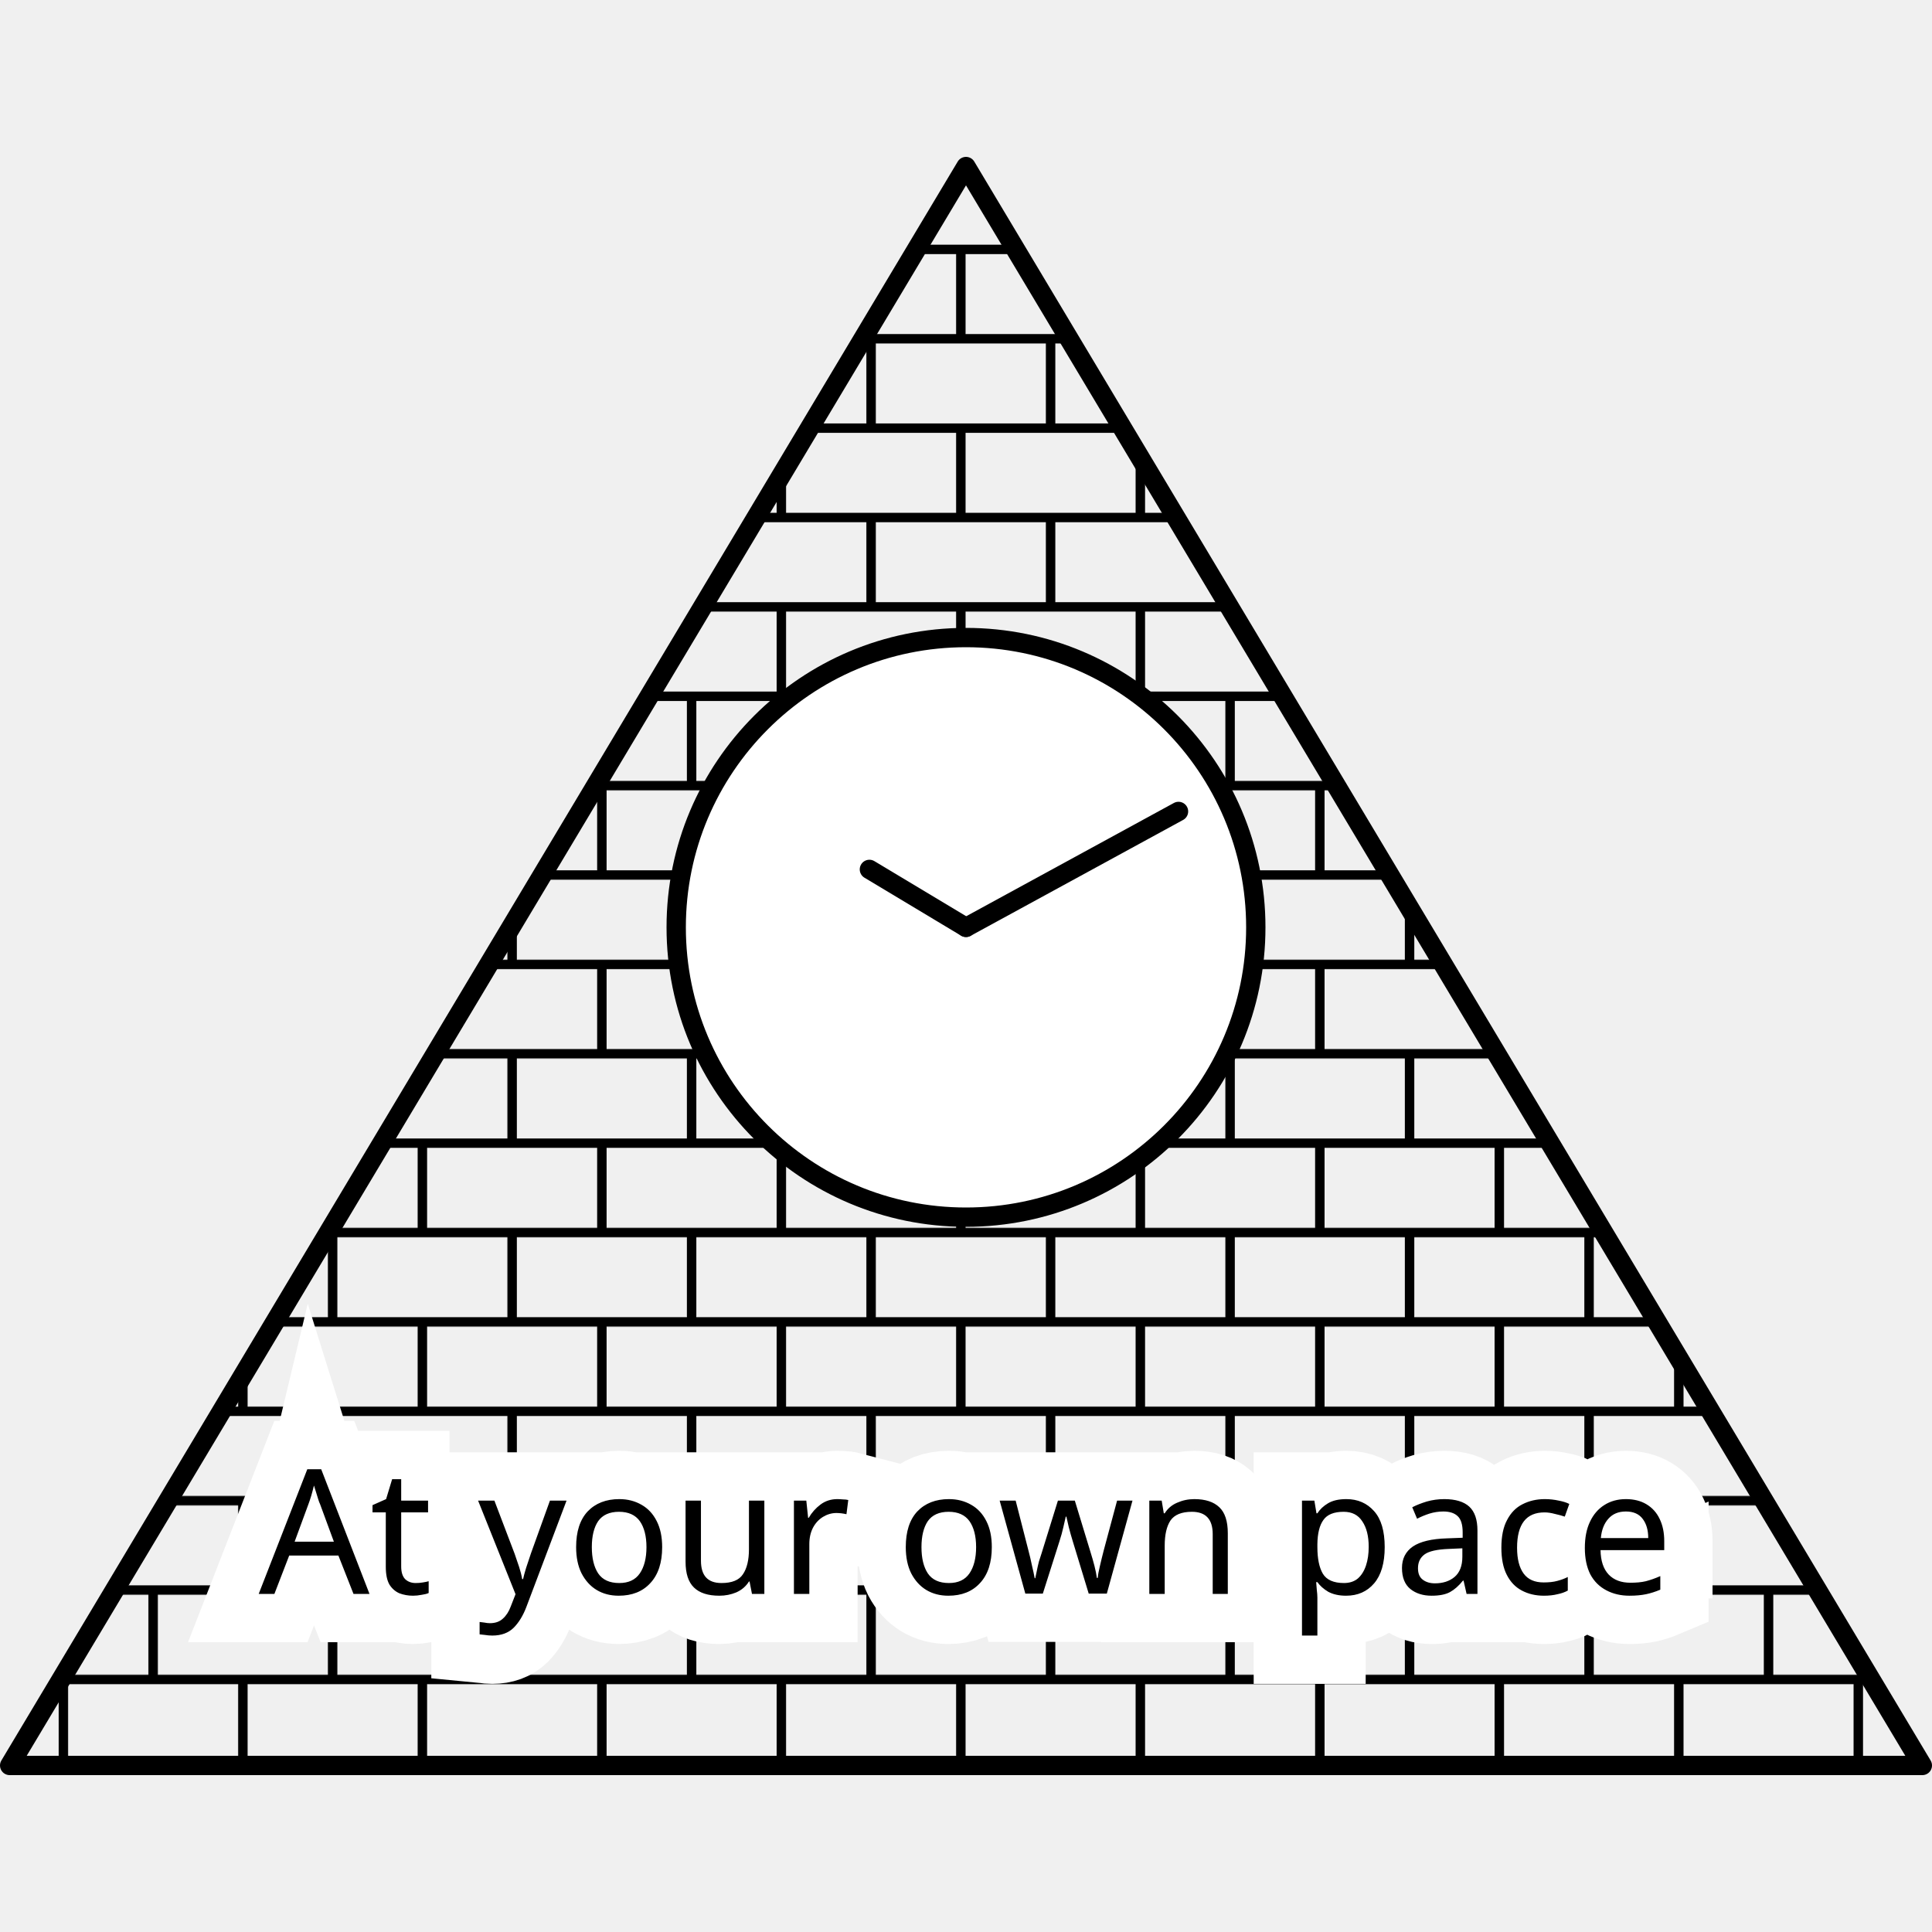
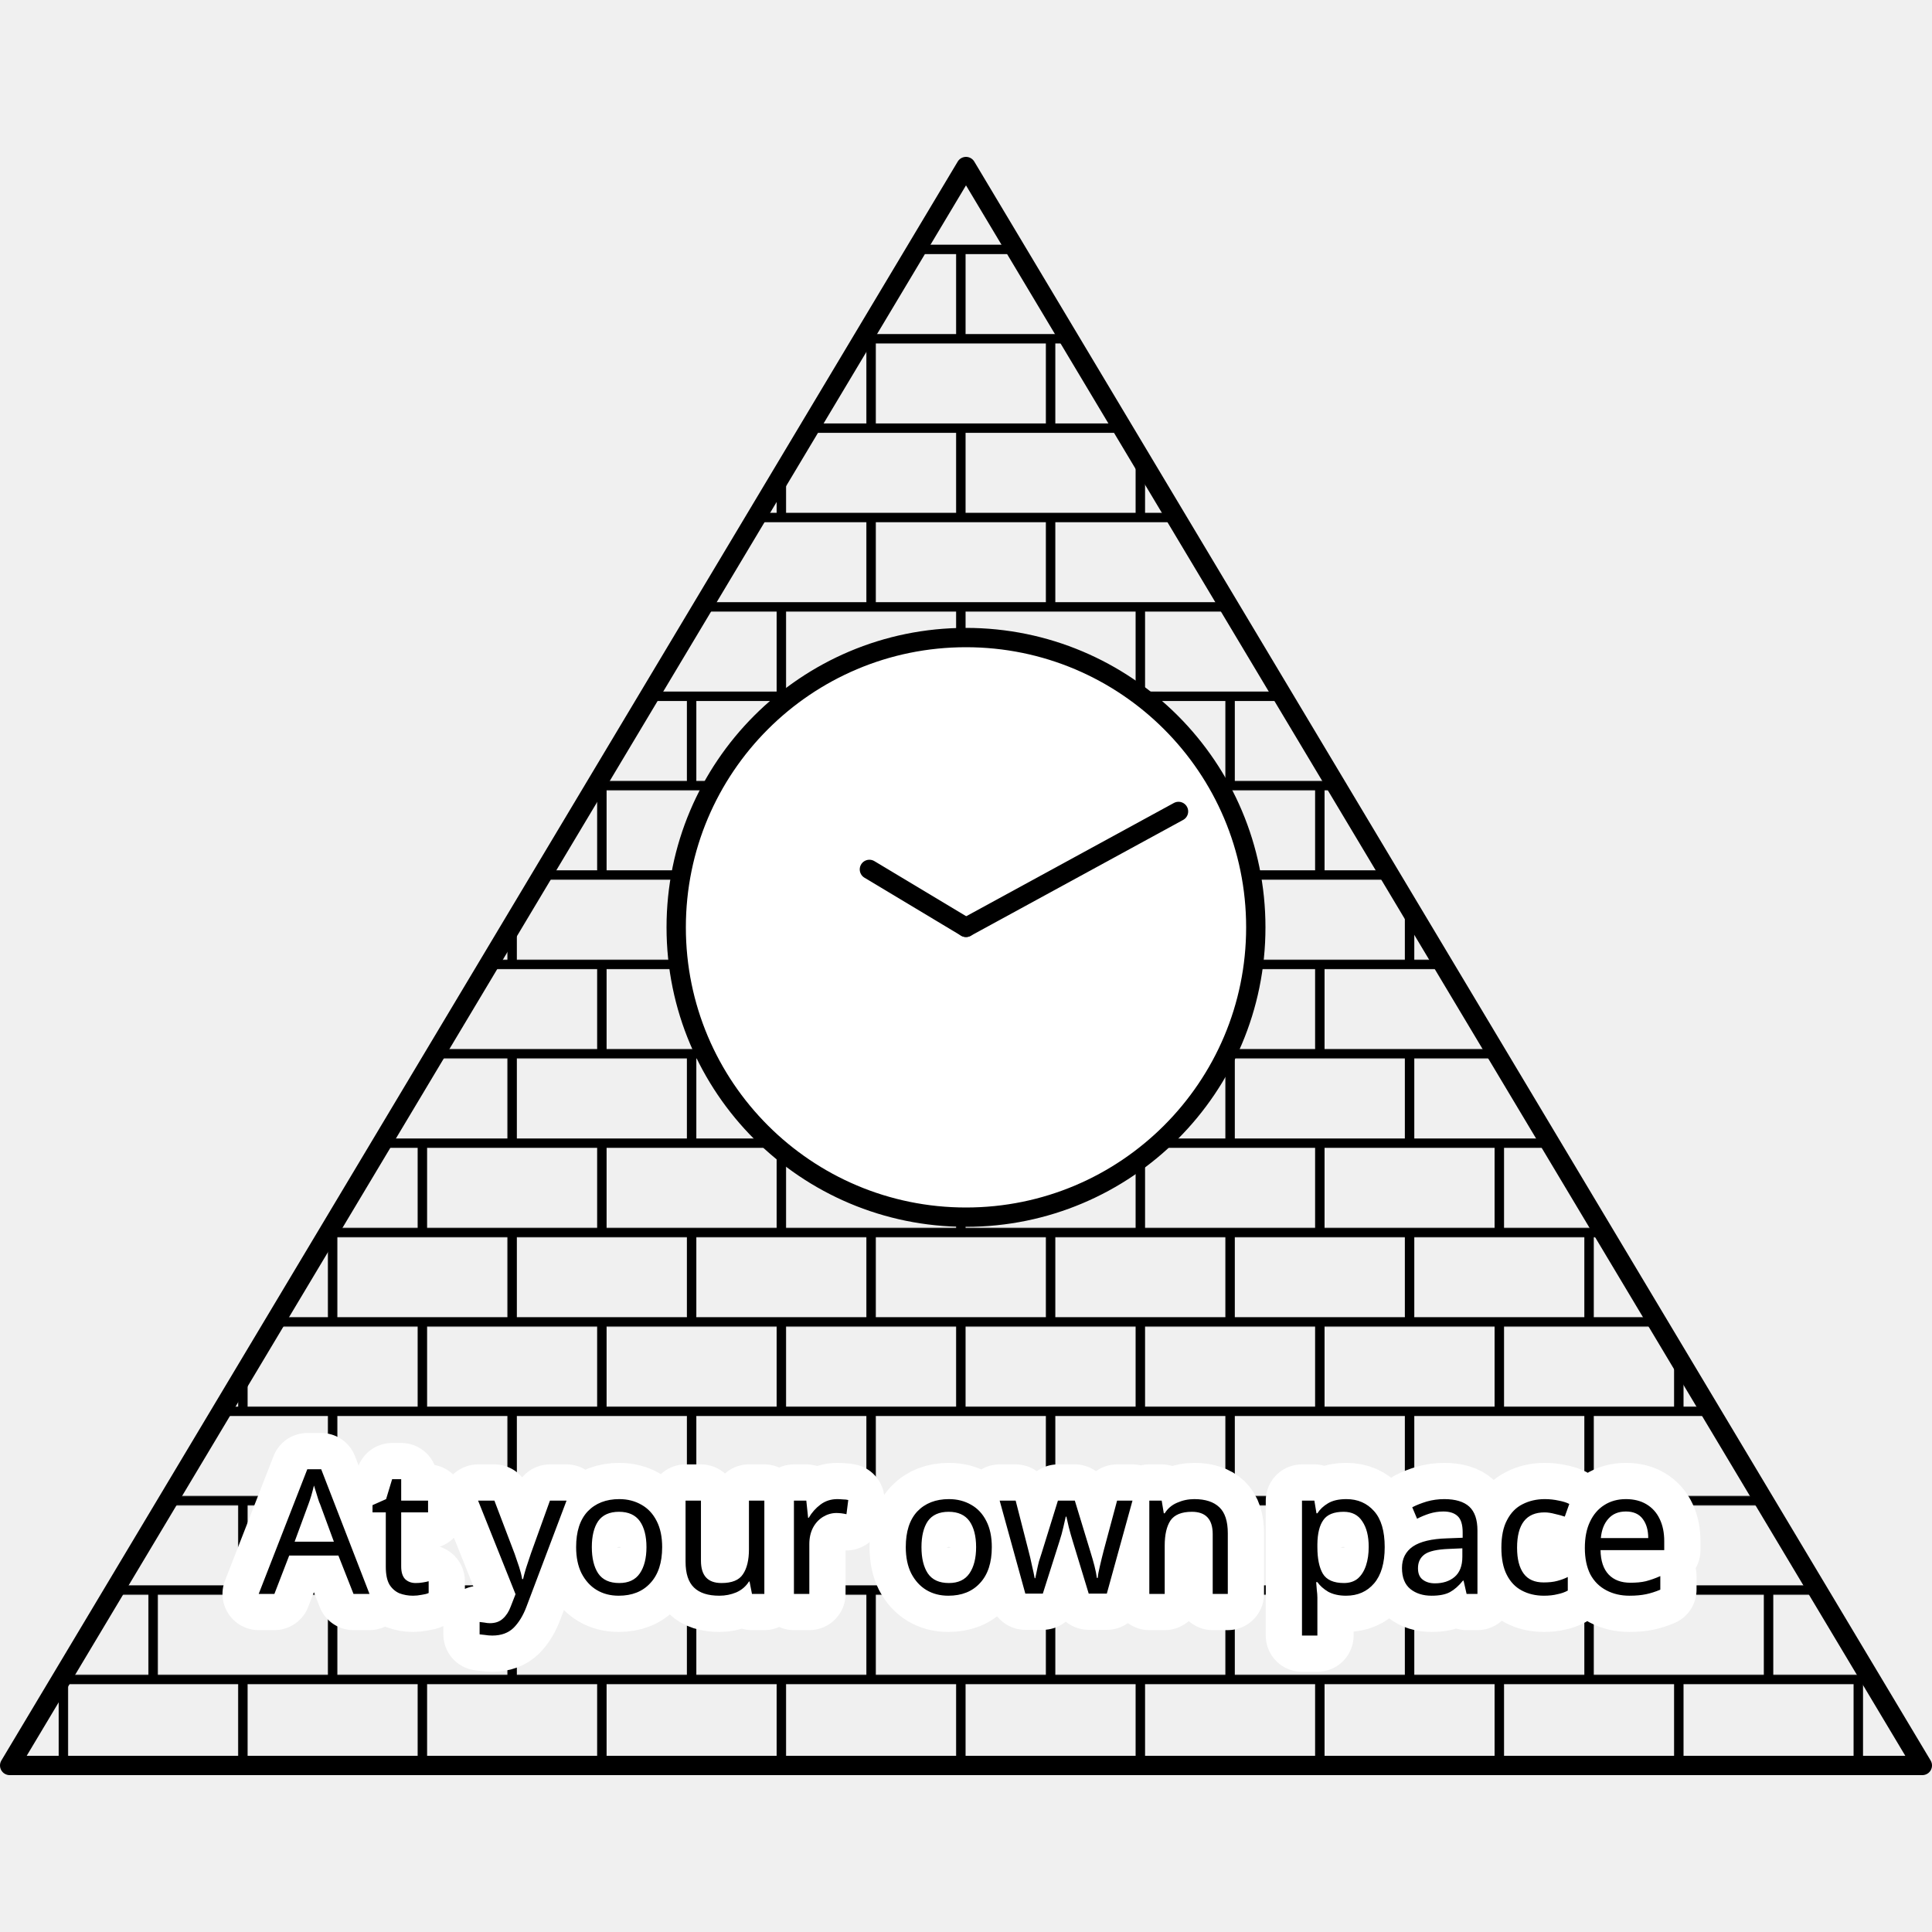
<svg xmlns="http://www.w3.org/2000/svg" xmlns:xlink="http://www.w3.org/1999/xlink" version="1.1" x="0px" y="0px" width="100" height="100" viewBox="0 0 100 100" id="svg2">
  <defs id="defs353">
    <pattern xlink:href="#pattern6514" id="pattern6521" patternTransform="matrix(0.9779527,0,0,0.9739349,105.7202,8.039062)" />
    <clipPath id="clip25">
      <path d="m 42,8 0,550 685,0 0,-550 z" id="path275" />
    </clipPath>
    <clipPath id="clip24">
      <path d="m 42,8 0,550 685,0 0,-550 z" id="path264" />
    </clipPath>
    <clipPath id="clip23">
      <path d="m 42,8 0,550 685,0 0,-550 z" id="path253" />
    </clipPath>
    <clipPath id="clip22">
      <path d="m 42,8 0,550 685,0 0,-550 z" id="path242" />
    </clipPath>
    <clipPath id="clip21">
      <path d="m 42,8 0,550 685,0 0,-550 z" id="path231" />
    </clipPath>
    <clipPath id="clip20">
      <path d="m 42,8 0,550 685,0 0,-550 z" id="path220" />
    </clipPath>
    <clipPath id="clip19">
      <path d="m 42,8 0,550 685,0 0,-550 z" id="path209" />
    </clipPath>
    <clipPath id="clip18">
      <path d="m 42,8 0,550 685,0 0,-550 z" id="path198" />
    </clipPath>
    <clipPath id="clip17">
      <path d="m 42,8 0,550 685,0 0,-550 z" id="path187" />
    </clipPath>
    <clipPath id="clip16">
      <path d="m 42,8 0,550 685,0 0,-550 z" id="path176" />
    </clipPath>
    <clipPath id="clip15">
      <path d="m 42,8 0,550 685,0 0,-550 z" id="path165" />
    </clipPath>
    <clipPath id="clip14">
      <path d="m 42,8 0,550 685,0 0,-550 z" id="path154" />
    </clipPath>
    <clipPath id="clip13">
      <path d="m 42,8 0,550 685,0 0,-550 z" id="path143" />
    </clipPath>
    <clipPath id="clip12">
      <path d="m 42,8 0,550 685,0 0,-550 z" id="path132" />
    </clipPath>
    <clipPath id="clip11">
      <path d="m 42,8 0,550 685,0 0,-550 z" id="path121" />
    </clipPath>
    <clipPath id="clip10">
      <path d="m 42,8 0,550 685,0 0,-550 z" id="path110" />
    </clipPath>
    <clipPath id="clip9">
      <path d="m 42,8 0,550 685,0 0,-550 z" id="path99" />
    </clipPath>
    <clipPath id="clip8">
      <path d="m 42,8 0,550 685,0 0,-550 z" id="path88" />
    </clipPath>
    <clipPath id="clip7">
      <path d="m 42,8 0,550 685,0 0,-550 z" id="path77" />
    </clipPath>
    <clipPath id="clip6">
      <path d="m 42,8 0,550 685,0 0,-550 z" id="path66" />
    </clipPath>
    <clipPath id="clip5">
      <path d="m 42,8 0,550 685,0 0,-550 z" id="path55" />
    </clipPath>
    <clipPath id="clip4">
      <path d="m 42,8 0,550 685,0 0,-550 z" id="path44" />
    </clipPath>
    <clipPath id="clip3">
      <path d="m 42,8 0,550 685,0 0,-550 z" id="path33" />
    </clipPath>
    <clipPath id="clip2">
      <path d="m 42,8 0,550 685,0 0,-550 z" id="path22" />
    </clipPath>
    <clipPath id="clip1">
      <path d="m 42,8 0,550 685,0 0,-550 z" id="path11" />
    </clipPath>
    <clipPath id="clip31">
      <path id="path343" d="m 42,8 0,550 685,0 0,-550 z" />
    </clipPath>
    <clipPath id="clip30">
      <path id="path332" d="m 42,8 0,550 685,0 0,-550 z" />
    </clipPath>
    <clipPath id="clip29">
      <path id="path321" d="m 42,8 0,550 685,0 0,-550 z" />
    </clipPath>
    <clipPath id="clip28">
      <path id="path310" d="m 42,8 0,550 685,0 0,-550 z" />
    </clipPath>
    <clipPath id="clip27">
      <path id="path299" d="m 42,8 0,550 685,0 0,-550 z" />
    </clipPath>
    <clipPath id="clip26">
      <path id="path288" d="m 42,8 0,550 685,0 0,-550 z" />
    </clipPath>
    <pattern patternUnits="userSpaceOnUse" width="105" height="105" patternTransform="translate(105,-5)" id="pattern6514">
      <path d="m 100,100 -4.75,0 0,4.75 9.5,0 m -4.75,-9.5 0,4.75 4.75,0 m -4.75,-9.5 -4.75,0 0,4.75 9.5,0 m -4.75,-9.5 0,4.75 4.75,0 M 100,81 l -4.75,0 0,4.75 9.5,0 m -4.75,-9.5 0,4.75 4.75,0 m -4.75,-9.5 -4.75,0 0,4.75 9.5,0 m -4.75,-9.5 0,4.75 4.75,0 M 100,62 l -4.75,0 0,4.75 9.5,0 m -4.75,-9.5 0,4.75 4.75,0 m -4.75,-9.5 -4.75,0 0,4.75 9.5,0 M 100,47.75 100,52.5 l 4.75,0 m -4.75,-9.5 -4.75,0 0,4.75 9.5,0 m -4.75,-9.5 0,4.75 4.75,0 m -4.75,-9.5 -4.75,0 0,4.75 9.5,0 m -4.75,-9.5 0,4.75 4.75,0 m -4.75,-9.5 -4.75,0 0,4.75 9.5,0 m -4.75,-9.5 0,4.75 4.75,0 m -4.75,-9.5 -4.75,0 0,4.75 9.5,0 M 100,9.75 l 0,4.75 4.75,0 M 100,5 l -4.75,0 0,4.75 9.5,0 M 100,0.25 l 0,4.75 4.75,0 M 90.5,100 l -4.75,0 0,4.75 9.5,0 m -4.75,-9.5 0,4.75 4.75,0 m -4.75,-9.5 -4.75,0 0,4.75 9.5,0 m -4.75,-9.5 0,4.75 4.75,0 M 90.5,81 l -4.75,0 0,4.75 9.5,0 m -4.75,-9.5 0,4.75 4.75,0 m -4.75,-9.5 -4.75,0 0,4.75 9.5,0 m -4.75,-9.5 0,4.75 4.75,0 M 90.5,62 l -4.75,0 0,4.75 9.5,0 m -4.75,-9.5 0,4.75 4.75,0 m -4.75,-9.5 -4.75,0 0,4.75 9.5,0 m -4.75,-9.5 0,4.75 4.75,0 m -4.75,-9.5 -4.75,0 0,4.75 9.5,0 m -4.75,-9.5 0,4.75 4.75,0 m -4.75,-9.5 -4.75,0 0,4.75 9.5,0 m -4.75,-9.5 0,4.75 4.75,0 m -4.75,-9.5 -4.75,0 0,4.75 9.5,0 m -4.75,-9.5 0,4.75 4.75,0 m -4.75,-9.5 -4.75,0 0,4.75 9.5,0 m -4.75,-9.5 0,4.75 4.75,0 m -4.75,-9.5 -4.75,0 0,4.75 9.5,0 m -4.75,-9.5 0,4.75 4.75,0 M 81,100 l -4.75,0 0,4.75 9.5,0 m -4.75,-9.5 0,4.75 4.75,0 M 81,90.5 l -4.75,0 0,4.75 9.5,0 m -4.75,-9.5 0,4.75 4.75,0 M 81,81 l -4.75,0 0,4.75 9.5,0 M 81,76.25 81,81 85.75,81 M 81,71.5 l -4.75,0 0,4.75 9.5,0 m -4.75,-9.5 0,4.75 4.75,0 M 81,62 l -4.75,0 0,4.75 9.5,0 M 81,57.25 81,62 85.75,62 M 81,52.5 l -4.75,0 0,4.75 9.5,0 M 81,47.75 81,52.5 l 4.75,0 M 81,43 l -4.75,0 0,4.75 9.5,0 M 81,38.25 l 0,4.75 4.75,0 M 81,33.5 l -4.75,0 0,4.75 9.5,0 M 81,28.75 l 0,4.75 4.75,0 M 81,24 l -4.75,0 0,4.75 9.5,0 M 81,19.25 l 0,4.75 4.75,0 M 81,14.5 l -4.75,0 0,4.75 9.5,0 M 81,9.75 l 0,4.75 4.75,0 M 81,5 l -4.75,0 0,4.75 9.5,0 M 81,0.25 l 0,4.75 4.75,0 M 71.5,100 l -4.75,0 0,4.75 9.5,0 m -4.75,-9.5 0,4.75 4.75,0 m -4.75,-9.5 -4.75,0 0,4.75 9.5,0 m -4.75,-9.5 0,4.75 4.75,0 M 71.5,81 l -4.75,0 0,4.75 9.5,0 m -4.75,-9.5 0,4.75 4.75,0 m -4.75,-9.5 -4.75,0 0,4.75 9.5,0 m -4.75,-9.5 0,4.75 4.75,0 M 71.5,62 l -4.75,0 0,4.75 9.5,0 m -4.75,-9.5 0,4.75 4.75,0 m -4.75,-9.5 -4.75,0 0,4.75 9.5,0 m -4.75,-9.5 0,4.75 4.75,0 m -4.75,-9.5 -4.75,0 0,4.75 9.5,0 m -4.75,-9.5 0,4.75 4.75,0 m -4.75,-9.5 -4.75,0 0,4.75 9.5,0 m -4.75,-9.5 0,4.75 4.75,0 m -4.75,-9.5 -4.75,0 0,4.75 9.5,0 m -4.75,-9.5 0,4.75 4.75,0 m -4.75,-9.5 -4.75,0 0,4.75 9.5,0 m -4.75,-9.5 0,4.75 4.75,0 m -4.75,-9.5 -4.75,0 0,4.75 9.5,0 m -4.75,-9.5 0,4.75 4.75,0 M 62,100 l -4.75,0 0,4.75 9.5,0 m -4.75,-9.5 0,4.75 4.75,0 M 62,90.5 l -4.75,0 0,4.75 9.5,0 m -4.75,-9.5 0,4.75 4.75,0 M 62,81 l -4.75,0 0,4.75 9.5,0 M 62,76.25 62,81 66.75,81 M 62,71.5 l -4.75,0 0,4.75 9.5,0 m -4.75,-9.5 0,4.75 4.75,0 M 62,62 l -4.75,0 0,4.75 9.5,0 M 62,57.25 62,62 66.75,62 M 62,52.5 l -4.75,0 0,4.75 9.5,0 M 62,47.75 62,52.5 l 4.75,0 M 62,43 l -4.75,0 0,4.75 9.5,0 M 62,38.25 l 0,4.75 4.75,0 M 62,33.5 l -4.75,0 0,4.75 9.5,0 M 62,28.75 l 0,4.75 4.75,0 M 62,24 l -4.75,0 0,4.75 9.5,0 M 62,19.25 l 0,4.75 4.75,0 M 62,14.5 l -4.75,0 0,4.75 9.5,0 M 62,9.75 l 0,4.75 4.75,0 M 62,5 l -4.75,0 0,4.75 9.5,0 M 62,0.25 l 0,4.75 4.75,0 M 52.5,100 l -4.75,0 0,4.75 9.5,0 m -4.75,-9.5 0,4.75 4.75,0 m -4.75,-9.5 -4.75,0 0,4.75 9.5,0 m -4.75,-9.5 0,4.75 4.75,0 M 52.5,81 l -4.75,0 0,4.75 9.5,0 m -4.75,-9.5 0,4.75 4.75,0 m -4.75,-9.5 -4.75,0 0,4.75 9.5,0 m -4.75,-9.5 0,4.75 4.75,0 M 52.5,62 l -4.75,0 0,4.75 9.5,0 m -4.75,-9.5 0,4.75 4.75,0 m -4.75,-9.5 -4.75,0 0,4.75 9.5,0 m -4.75,-9.5 0,4.75 4.75,0 m -4.75,-9.5 -4.75,0 0,4.75 9.5,0 m -4.75,-9.5 0,4.75 4.75,0 m -4.75,-9.5 -4.75,0 0,4.75 9.5,0 m -4.75,-9.5 0,4.75 4.75,0 m -4.75,-9.5 -4.75,0 0,4.75 9.5,0 m -4.75,-9.5 0,4.75 4.75,0 m -4.75,-9.5 -4.75,0 0,4.75 9.5,0 m -4.75,-9.5 0,4.75 4.75,0 m -4.75,-9.5 -4.75,0 0,4.75 9.5,0 m -4.75,-9.5 0,4.75 4.75,0 M 43,100 l -4.75,0 0,4.75 9.5,0 m -4.75,-9.5 0,4.75 4.75,0 M 43,90.5 l -4.75,0 0,4.75 9.5,0 m -4.75,-9.5 0,4.75 4.75,0 M 43,81 l -4.75,0 0,4.75 9.5,0 M 43,76.25 43,81 47.75,81 M 43,71.5 l -4.75,0 0,4.75 9.5,0 m -4.75,-9.5 0,4.75 4.75,0 M 43,62 l -4.75,0 0,4.75 9.5,0 M 43,57.25 43,62 47.75,62 M 43,52.5 l -4.75,0 0,4.75 9.5,0 M 43,47.75 43,52.5 l 4.75,0 M 43,43 l -4.75,0 0,4.75 9.5,0 M 43,38.25 l 0,4.75 4.75,0 M 43,33.5 l -4.75,0 0,4.75 9.5,0 M 43,28.75 l 0,4.75 4.75,0 M 43,24 l -4.75,0 0,4.75 9.5,0 M 43,19.25 l 0,4.75 4.75,0 M 43,14.5 l -4.75,0 0,4.75 9.5,0 M 43,9.75 l 0,4.75 4.75,0 M 43,5 l -4.75,0 0,4.75 9.5,0 M 43,0.25 l 0,4.75 4.75,0 M 33.5,100 l -4.75,0 0,4.75 9.5,0 m -4.75,-9.5 0,4.75 4.75,0 m -4.75,-9.5 -4.75,0 0,4.75 9.5,0 m -4.75,-9.5 0,4.75 4.75,0 M 33.5,81 l -4.75,0 0,4.75 9.5,0 m -4.75,-9.5 0,4.75 4.75,0 m -4.75,-9.5 -4.75,0 0,4.75 9.5,0 m -4.75,-9.5 0,4.75 4.75,0 M 33.5,62 l -4.75,0 0,4.75 9.5,0 m -4.75,-9.5 0,4.75 4.75,0 m -4.75,-9.5 -4.75,0 0,4.75 9.5,0 m -4.75,-9.5 0,4.75 4.75,0 m -4.75,-9.5 -4.75,0 0,4.75 9.5,0 m -4.75,-9.5 0,4.75 4.75,0 m -4.75,-9.5 -4.75,0 0,4.75 9.5,0 m -4.75,-9.5 0,4.75 4.75,0 m -4.75,-9.5 -4.75,0 0,4.75 9.5,0 m -4.75,-9.5 0,4.75 4.75,0 m -4.75,-9.5 -4.75,0 0,4.75 9.5,0 m -4.75,-9.5 0,4.75 4.75,0 m -4.75,-9.5 -4.75,0 0,4.75 9.5,0 m -4.75,-9.5 0,4.75 4.75,0 M 24,100 l -4.75,0 0,4.75 9.5,0 m -4.75,-9.5 0,4.75 4.75,0 M 24,90.5 l -4.75,0 0,4.75 9.5,0 m -4.75,-9.5 0,4.75 4.75,0 M 24,81 l -4.75,0 0,4.75 9.5,0 M 24,76.25 24,81 28.75,81 M 24,71.5 l -4.75,0 0,4.75 9.5,0 m -4.75,-9.5 0,4.75 4.75,0 M 24,62 l -4.75,0 0,4.75 9.5,0 M 24,57.25 24,62 28.75,62 M 24,52.5 l -4.75,0 0,4.75 9.5,0 M 24,47.75 24,52.5 l 4.75,0 M 24,43 l -4.75,0 0,4.75 9.5,0 M 24,38.25 l 0,4.75 4.75,0 M 24,33.5 l -4.75,0 0,4.75 9.5,0 M 24,28.75 l 0,4.75 4.75,0 M 24,24 l -4.75,0 0,4.75 9.5,0 M 24,19.25 l 0,4.75 4.75,0 M 24,14.5 l -4.75,0 0,4.75 9.5,0 M 24,9.75 l 0,4.75 4.75,0 M 24,5 l -4.75,0 0,4.75 9.5,0 M 24,0.25 l 0,4.75 4.75,0 M 14.5,100 l -4.75,0 0,4.75 9.5,0 m -4.75,-9.5 0,4.75 4.75,0 m -4.75,-9.5 -4.75,0 0,4.75 9.5,0 m -4.75,-9.5 0,4.75 4.75,0 M 14.5,81 l -4.75,0 0,4.75 9.5,0 m -4.75,-9.5 0,4.75 4.75,0 m -4.75,-9.5 -4.75,0 0,4.75 9.5,0 m -4.75,-9.5 0,4.75 4.75,0 M 14.5,62 l -4.75,0 0,4.75 9.5,0 m -4.75,-9.5 0,4.75 4.75,0 m -4.75,-9.5 -4.75,0 0,4.75 9.5,0 m -4.75,-9.5 0,4.75 4.75,0 m -4.75,-9.5 -4.75,0 0,4.75 9.5,0 m -4.75,-9.5 0,4.75 4.75,0 m -4.75,-9.5 -4.75,0 0,4.75 9.5,0 m -4.75,-9.5 0,4.75 4.75,0 m -4.75,-9.5 -4.75,0 0,4.75 9.5,0 m -4.75,-9.5 0,4.75 4.75,0 m -4.75,-9.5 -4.75,0 0,4.75 9.5,0 m -4.75,-9.5 0,4.75 4.75,0 m -4.75,-9.5 -4.75,0 0,4.75 9.5,0 m -4.75,-9.5 0,4.75 4.75,0 M 5,100 l -4.75,0 0,4.75 9.5,0 M 5,95.25 5,100 9.75,100 M 5,90.5 l -4.75,0 0,4.75 9.5,0 M 5,85.75 l 0,4.75 4.75,0 M 5,81 l -4.75,0 0,4.75 9.5,0 M 5,76.25 5,81 9.75,81 M 5,71.5 l -4.75,0 0,4.75 9.5,0 M 5,66.75 l 0,4.75 4.75,0 M 5,62 l -4.75,0 0,4.75 9.5,0 M 5,57.25 5,62 9.75,62 M 5,52.5 l -4.75,0 0,4.75 9.5,0 M 5,47.75 5,52.5 l 4.75,0 M 5,43 l -4.75,0 0,4.75 9.5,0 M 5,38.25 l 0,4.75 4.75,0 M 5,33.5 l -4.75,0 0,4.75 9.5,0 M 5,28.75 l 0,4.75 4.75,0 M 5,24 l -4.75,0 0,4.75 9.5,0 M 5,19.25 l 0,4.75 4.75,0 M 5,14.5 l -4.75,0 0,4.75 9.5,0 M 5,9.75 l 0,4.75 4.75,0 M 5,5 l -4.75,0 0,4.75 9.5,0 M 5,0.25 l 0,4.75 4.75,0 m -4.75,0 -4.75,0 0,4.75 9.5,0 M 5,0.25 l 0,4.75 4.75,0" style="fill:none;stroke:#000000;stroke-width:0.5;stroke-linecap:square;stroke-linejoin:miter;stroke-miterlimit:8.8;stroke-opacity:1;stroke-dasharray:none" id="use6269" />
    </pattern>
  </defs>
  <path id="pyramid_bricks" style="fill:url(#pattern6521);fill-opacity:1;stroke:#000000;stroke-width:1;stroke-linecap:round;stroke-linejoin:round;stroke-miterlimit:8.8;stroke-opacity:1;stroke-dasharray:none;stroke-dashoffset:0" d="m 99.5,91.38 -99,0 L 50,8.62 m 0,0 L 99.5,91.38" />
  <circle id="clock_circle" cx="50" cy="48" r="15" style="fill:#ffffff;stroke:#000000;stroke-width:1;stroke-linecap:round;stroke-linejoin:round;stroke-miterlimit:8.8;stroke-opacity:1;stroke-dasharray:none;stroke-dashoffset:0" />
  <line id="hand_minutes" x1="50" y1="48" x2="61" y2="42" style="fill:none;stroke:#000000;stroke-width:1;stroke-linecap:round;stroke-linejoin:round;stroke-miterlimit:8.8;stroke-opacity:1;stroke-dasharray:none;stroke-dashoffset:0" />
  <line id="hand_hours" x1="50" y1="48" x2="45" y2="45" style="fill:none;stroke:#000000;stroke-width:1;stroke-linecap:round;stroke-linejoin:round;stroke-miterlimit:8.8;stroke-opacity:1;stroke-dasharray:none;stroke-dashoffset:0" />
-   <text id="text_background" x="50" y="82.5" font-family="Droid Serif" font-size="9" style="fill:none;fill-opacity:1;stroke:#FFFFFF;stroke-width:5px;stroke-linecap:butt;stroke-linejoin:miter;stroke:opacity:1" text-anchor="middle">At your own pace</text>
+   <text id="text_background" x="50" y="82.5" font-family="Droid Serif" font-size="9" style="fill:none;fill-opacity:1;stroke:#FFFFFF;stroke-width:3.75px;stroke-linecap:round;stroke-linejoin:round;stroke-opacity:1" text-anchor="middle">At your own pace</text>
  <text id="text_foreground" x="50" y="82.5" font-family="Droid Serif" font-size="9" text-anchor="middle">At your own pace</text>
</svg>
